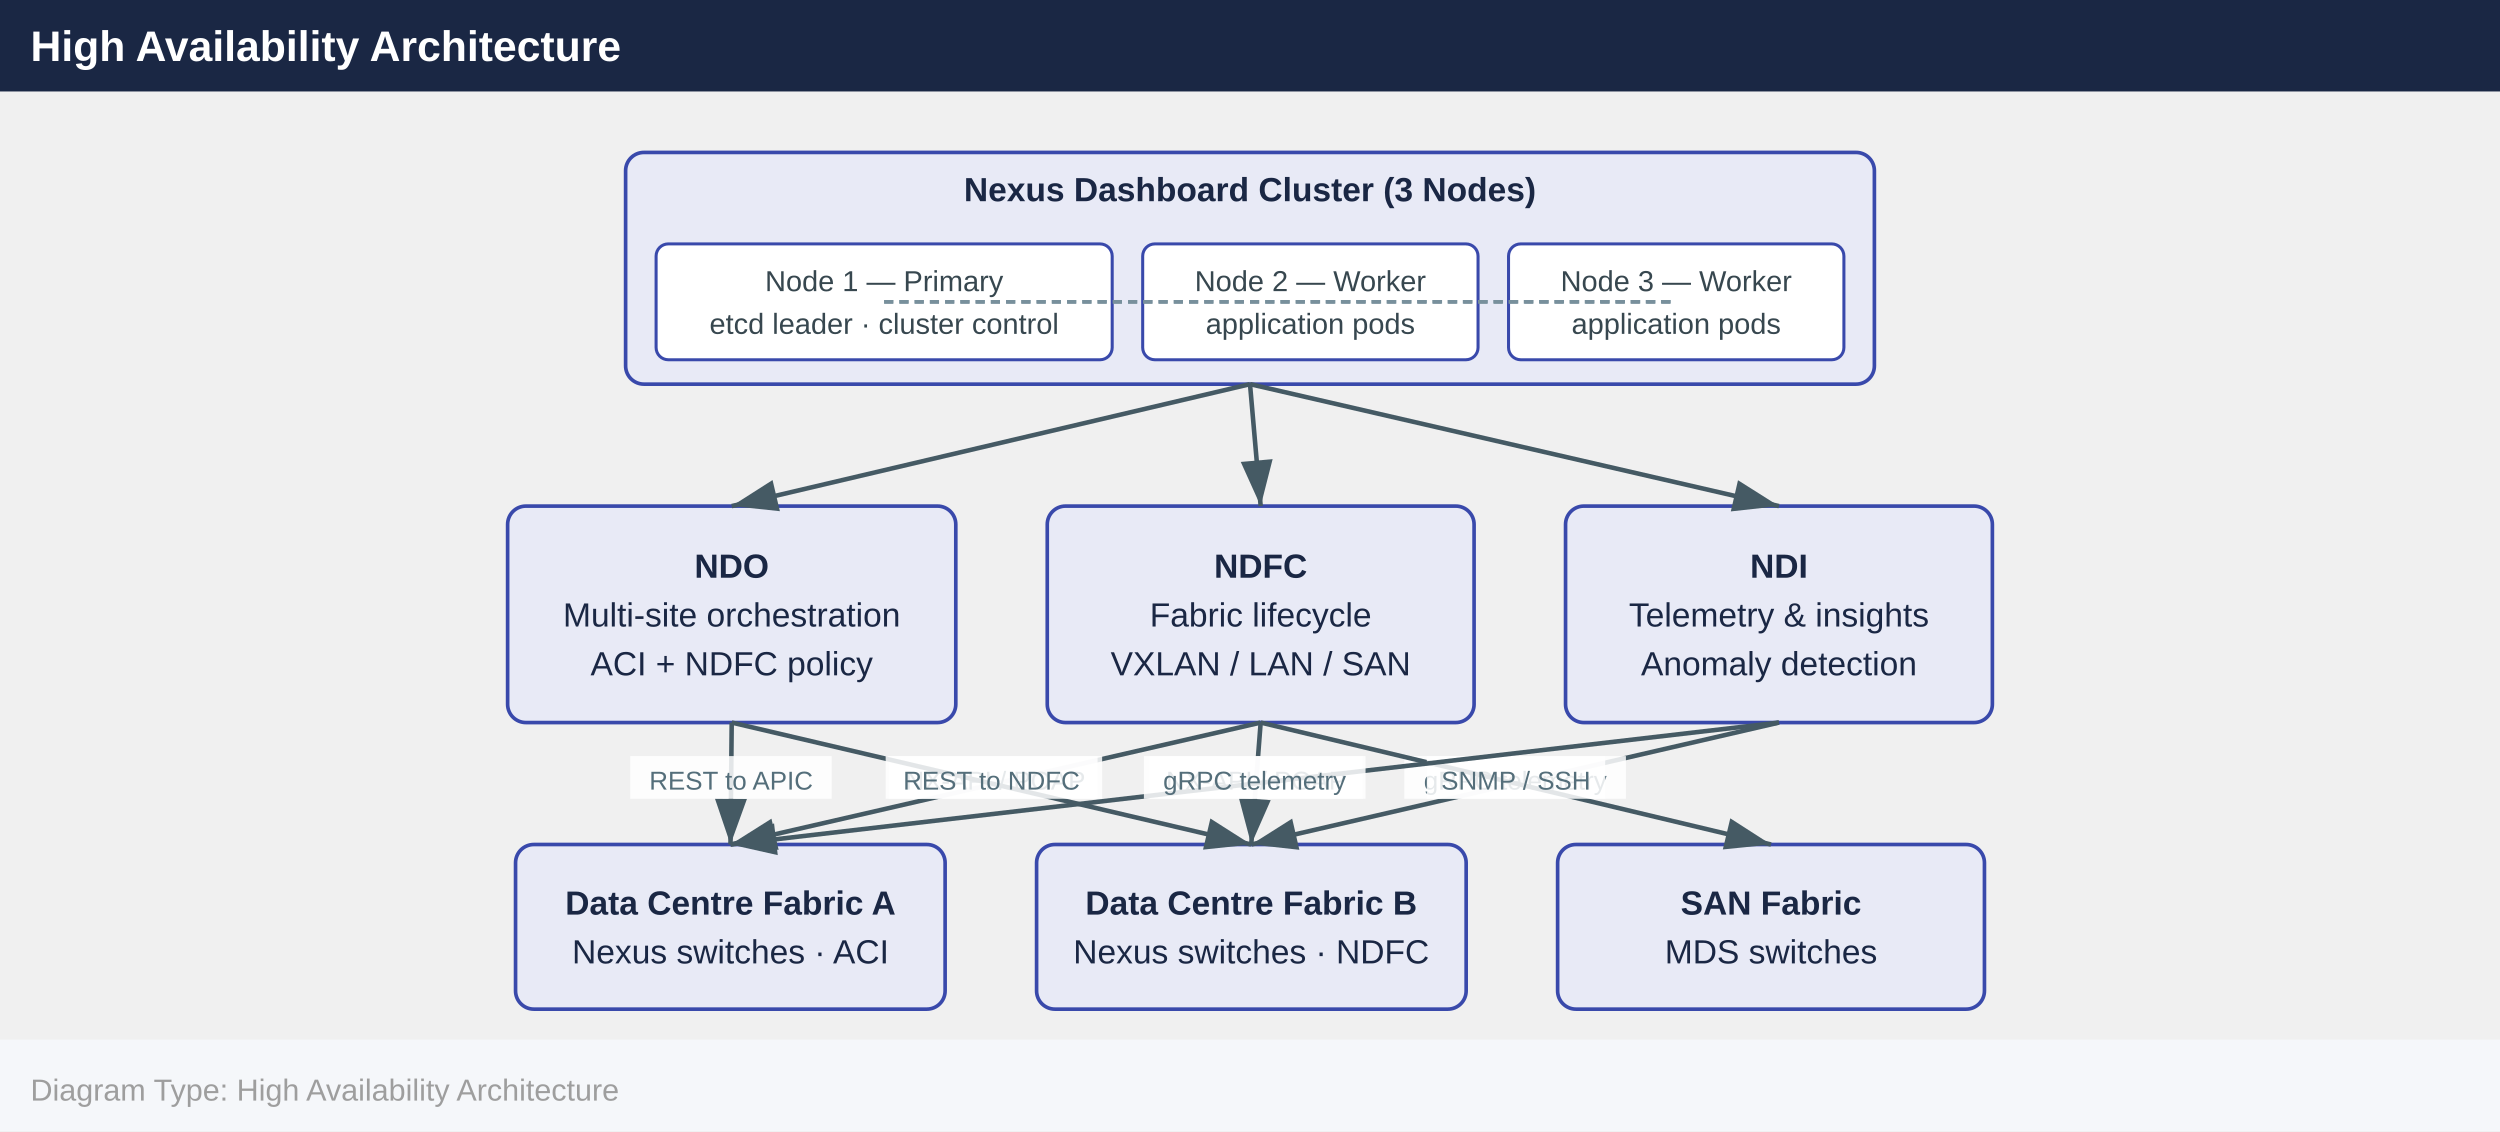
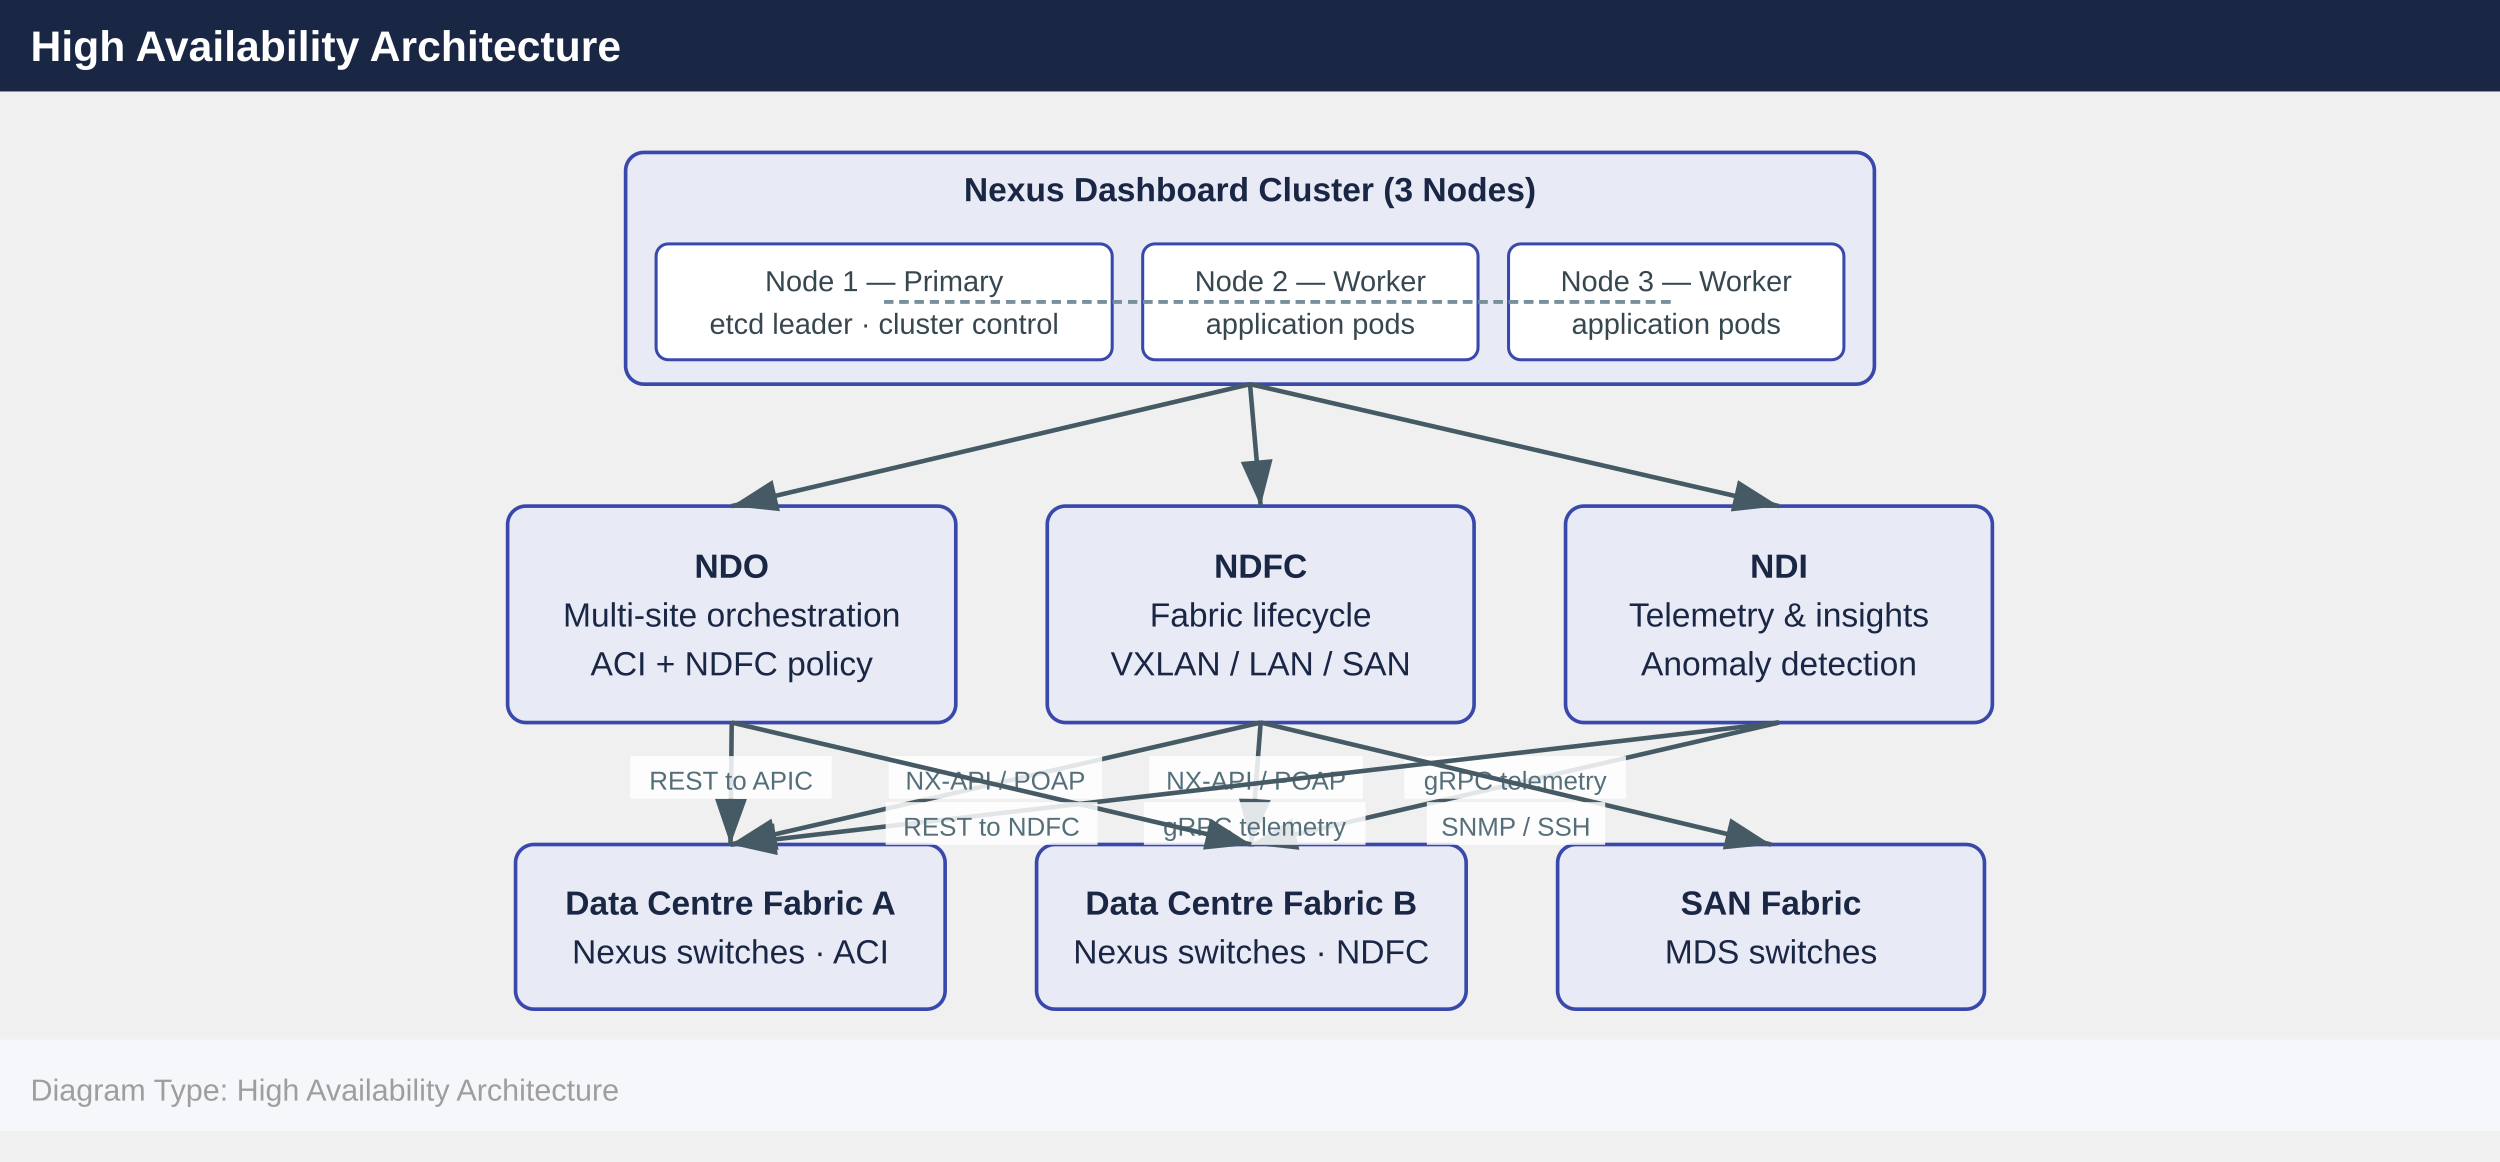
- <svg xmlns="http://www.w3.org/2000/svg" width="820" height="371" viewBox="0 0 820 371">
+ <svg xmlns="http://www.w3.org/2000/svg" width="820" height="381" viewBox="0 0 820 381">
  <defs>
    <marker id="arrowhead" markerWidth="10" markerHeight="7" refX="10" refY="3.5" orient="auto">
      <polygon points="0 0, 10 3.5, 0 7" fill="#455a64" />
    </marker>
  </defs>
  <rect x="0" y="0" width="820" height="30" fill="#1a2744" />
  <text x="10" y="20" font-family="Arial,Helvetica,sans-serif" font-size="14" font-weight="bold" fill="#ffffff">High Availability Architecture</text>
  <rect x="205.2" y="50.0" width="409.6" height="76.0" rx="6" fill="#e8eaf6" stroke="#3949ab" stroke-width="1.2" />
  <text x="410.0" y="66.0" text-anchor="middle" font-family="Arial,Helvetica,sans-serif" font-size="11" font-weight="700" fill="#1a2744">Nexus Dashboard Cluster (3 Nodes)</text>
  <rect x="215.2" y="80.0" width="149.6" height="38.0" rx="4" fill="#ffffff" stroke="#3949ab" stroke-width="1" />
  <text x="290.0" y="95.5" text-anchor="middle" font-family="Arial,Helvetica,sans-serif" font-size="9.5" fill="#37474f">Node 1 — Primary</text>
  <text x="290.0" y="109.5" text-anchor="middle" font-family="Arial,Helvetica,sans-serif" font-size="9.5" fill="#37474f">etcd leader · cluster control</text>
  <rect x="374.8" y="80.0" width="110.0" height="38.0" rx="4" fill="#ffffff" stroke="#3949ab" stroke-width="1" />
  <text x="429.8" y="95.5" text-anchor="middle" font-family="Arial,Helvetica,sans-serif" font-size="9.5" fill="#37474f">Node 2 — Worker</text>
  <text x="429.8" y="109.5" text-anchor="middle" font-family="Arial,Helvetica,sans-serif" font-size="9.5" fill="#37474f">application pods</text>
  <rect x="494.8" y="80.0" width="110.0" height="38.0" rx="4" fill="#ffffff" stroke="#3949ab" stroke-width="1" />
  <text x="549.8" y="95.5" text-anchor="middle" font-family="Arial,Helvetica,sans-serif" font-size="9.5" fill="#37474f">Node 3 — Worker</text>
  <text x="549.8" y="109.5" text-anchor="middle" font-family="Arial,Helvetica,sans-serif" font-size="9.5" fill="#37474f">application pods</text>
  <rect x="166.5" y="166.0" width="147.0" height="71.0" rx="6" fill="#e8eaf6" stroke="#3949ab" stroke-width="1.2" />
  <text x="240.0" y="189.5" text-anchor="middle" font-family="Arial,Helvetica,sans-serif" font-size="11" font-weight="700" fill="#1a2744">NDO</text>
  <text x="240.0" y="205.5" text-anchor="middle" font-family="Arial,Helvetica,sans-serif" font-size="11" font-weight="400" fill="#1a2744">Multi-site orchestration</text>
  <text x="240.0" y="221.5" text-anchor="middle" font-family="Arial,Helvetica,sans-serif" font-size="11" font-weight="400" fill="#1a2744">ACI + NDFC policy</text>
  <rect x="343.5" y="166.0" width="140.0" height="71.0" rx="6" fill="#e8eaf6" stroke="#3949ab" stroke-width="1.2" />
  <text x="413.5" y="189.5" text-anchor="middle" font-family="Arial,Helvetica,sans-serif" font-size="11" font-weight="700" fill="#1a2744">NDFC</text>
  <text x="413.5" y="205.5" text-anchor="middle" font-family="Arial,Helvetica,sans-serif" font-size="11" font-weight="400" fill="#1a2744">Fabric lifecycle</text>
  <text x="413.5" y="221.5" text-anchor="middle" font-family="Arial,Helvetica,sans-serif" font-size="11" font-weight="400" fill="#1a2744">VXLAN / LAN / SAN</text>
  <rect x="513.5" y="166.0" width="140.0" height="71.0" rx="6" fill="#e8eaf6" stroke="#3949ab" stroke-width="1.2" />
  <text x="583.5" y="189.5" text-anchor="middle" font-family="Arial,Helvetica,sans-serif" font-size="11" font-weight="700" fill="#1a2744">NDI</text>
  <text x="583.5" y="205.5" text-anchor="middle" font-family="Arial,Helvetica,sans-serif" font-size="11" font-weight="400" fill="#1a2744">Telemetry &amp; insights</text>
  <text x="583.5" y="221.5" text-anchor="middle" font-family="Arial,Helvetica,sans-serif" font-size="11" font-weight="400" fill="#1a2744">Anomaly detection</text>
  <rect x="169.1" y="277.0" width="140.9" height="54.0" rx="6" fill="#e8eaf6" stroke="#3949ab" stroke-width="1.2" />
  <text x="239.6" y="300.0" text-anchor="middle" font-family="Arial,Helvetica,sans-serif" font-size="11" font-weight="700" fill="#1a2744">Data Centre Fabric A</text>
  <text x="239.6" y="316.0" text-anchor="middle" font-family="Arial,Helvetica,sans-serif" font-size="11" font-weight="400" fill="#1a2744">Nexus switches · ACI</text>
  <rect x="340.0" y="277.0" width="140.9" height="54.0" rx="6" fill="#e8eaf6" stroke="#3949ab" stroke-width="1.2" />
  <text x="410.4" y="300.0" text-anchor="middle" font-family="Arial,Helvetica,sans-serif" font-size="11" font-weight="700" fill="#1a2744">Data Centre Fabric B</text>
  <text x="410.4" y="316.0" text-anchor="middle" font-family="Arial,Helvetica,sans-serif" font-size="11" font-weight="400" fill="#1a2744">Nexus switches · NDFC</text>
  <rect x="510.9" y="277.0" width="140.0" height="54.0" rx="6" fill="#e8eaf6" stroke="#3949ab" stroke-width="1.2" />
  <text x="580.9" y="300.0" text-anchor="middle" font-family="Arial,Helvetica,sans-serif" font-size="11" font-weight="700" fill="#1a2744">SAN Fabric</text>
  <text x="580.9" y="316.0" text-anchor="middle" font-family="Arial,Helvetica,sans-serif" font-size="11" font-weight="400" fill="#1a2744">MDS switches</text>
  <line x1="410.0" y1="126.0" x2="240.0" y2="166.0" stroke="#455a64" stroke-width="1.5" marker-end="url(#arrowhead)" />
  <line x1="410.0" y1="126.0" x2="583.5" y2="166.0" stroke="#455a64" stroke-width="1.5" marker-end="url(#arrowhead)" />
  <line x1="410.0" y1="126.0" x2="413.5" y2="166.0" stroke="#455a64" stroke-width="1.5" marker-end="url(#arrowhead)" />
  <line x1="413.5" y1="237.0" x2="410.4" y2="277.0" stroke="#455a64" stroke-width="1.5" marker-end="url(#arrowhead)" />
  <rect x="377.0" y="248.0" width="70.0" height="14" fill="#ffffff" opacity="0.85" />
  <text x="412.0" y="259.0" text-anchor="middle" font-family="Arial,Helvetica,sans-serif" font-size="8.5" fill="#546e7a">NX-API / POAP</text>
  <line x1="240.0" y1="237.0" x2="239.6" y2="277.0" stroke="#455a64" stroke-width="1.5" marker-end="url(#arrowhead)" />
  <rect x="206.7" y="248.0" width="66.1" height="14" fill="#ffffff" opacity="0.85" />
  <text x="239.8" y="259.0" text-anchor="middle" font-family="Arial,Helvetica,sans-serif" font-size="8.5" fill="#546e7a">REST to APIC</text>
  <line x1="583.5" y1="237.0" x2="410.4" y2="277.0" stroke="#455a64" stroke-width="1.5" marker-end="url(#arrowhead)" />
  <rect x="460.6" y="248.0" width="72.7" height="14" fill="#ffffff" opacity="0.85" />
  <text x="497.0" y="259.0" text-anchor="middle" font-family="Arial,Helvetica,sans-serif" font-size="8.5" fill="#546e7a">gRPC telemetry</text>
  <line x1="413.5" y1="237.0" x2="239.6" y2="277.0" stroke="#455a64" stroke-width="1.5" marker-end="url(#arrowhead)" />
  <rect x="291.5" y="248.0" width="70.0" height="14" fill="#ffffff" opacity="0.85" />
  <text x="326.5" y="259.0" text-anchor="middle" font-family="Arial,Helvetica,sans-serif" font-size="8.5" fill="#546e7a">NX-API / POAP</text>
  <line x1="413.5" y1="237.0" x2="580.9" y2="277.0" stroke="#455a64" stroke-width="1.5" marker-end="url(#arrowhead)" />
-   <rect x="468.0" y="248.0" width="58.5" height="14" fill="#ffffff" opacity="0.85" />
-   <text x="497.2" y="259.0" text-anchor="middle" font-family="Arial,Helvetica,sans-serif" font-size="8.5" fill="#546e7a">SNMP / SSH</text>
+   <rect x="468.0" y="263.1" width="58.5" height="14" fill="#ffffff" opacity="0.85" />
+   <text x="497.2" y="274.1" text-anchor="middle" font-family="Arial,Helvetica,sans-serif" font-size="8.5" fill="#546e7a">SNMP / SSH</text>
  <line x1="583.5" y1="237.0" x2="239.6" y2="277.0" stroke="#455a64" stroke-width="1.5" marker-end="url(#arrowhead)" />
-   <rect x="375.2" y="248.0" width="72.7" height="14" fill="#ffffff" opacity="0.85" />
-   <text x="411.5" y="259.0" text-anchor="middle" font-family="Arial,Helvetica,sans-serif" font-size="8.5" fill="#546e7a">gRPC telemetry</text>
+   <rect x="375.2" y="263.1" width="72.7" height="14" fill="#ffffff" opacity="0.85" />
+   <text x="411.5" y="274.1" text-anchor="middle" font-family="Arial,Helvetica,sans-serif" font-size="8.5" fill="#546e7a">gRPC telemetry</text>
  <line x1="240.0" y1="237.0" x2="410.4" y2="277.0" stroke="#455a64" stroke-width="1.5" marker-end="url(#arrowhead)" />
-   <rect x="290.5" y="248.0" width="69.5" height="14" fill="#ffffff" opacity="0.85" />
-   <text x="325.2" y="259.0" text-anchor="middle" font-family="Arial,Helvetica,sans-serif" font-size="8.5" fill="#546e7a">REST to NDFC</text>
+   <rect x="290.5" y="263.1" width="69.5" height="14" fill="#ffffff" opacity="0.85" />
+   <text x="325.2" y="274.1" text-anchor="middle" font-family="Arial,Helvetica,sans-serif" font-size="8.5" fill="#546e7a">REST to NDFC</text>
  <line x1="290.0" y1="99.0" x2="429.8" y2="99.0" stroke="#78909c" stroke-width="1.2" stroke-dasharray="3,2" />
  <line x1="429.8" y1="99.0" x2="549.8" y2="99.0" stroke="#78909c" stroke-width="1.2" stroke-dasharray="3,2" />
  <line x1="290.0" y1="99.0" x2="549.8" y2="99.0" stroke="#78909c" stroke-width="1.2" stroke-dasharray="3,2" />
  <rect x="0" y="341.0" width="820" height="30" fill="#f5f7fa" />
  <text x="10" y="361.0" font-family="Arial,Helvetica,sans-serif" font-size="10" fill="#9e9e9e">Diagram Type: High Availability Architecture</text>
</svg>
